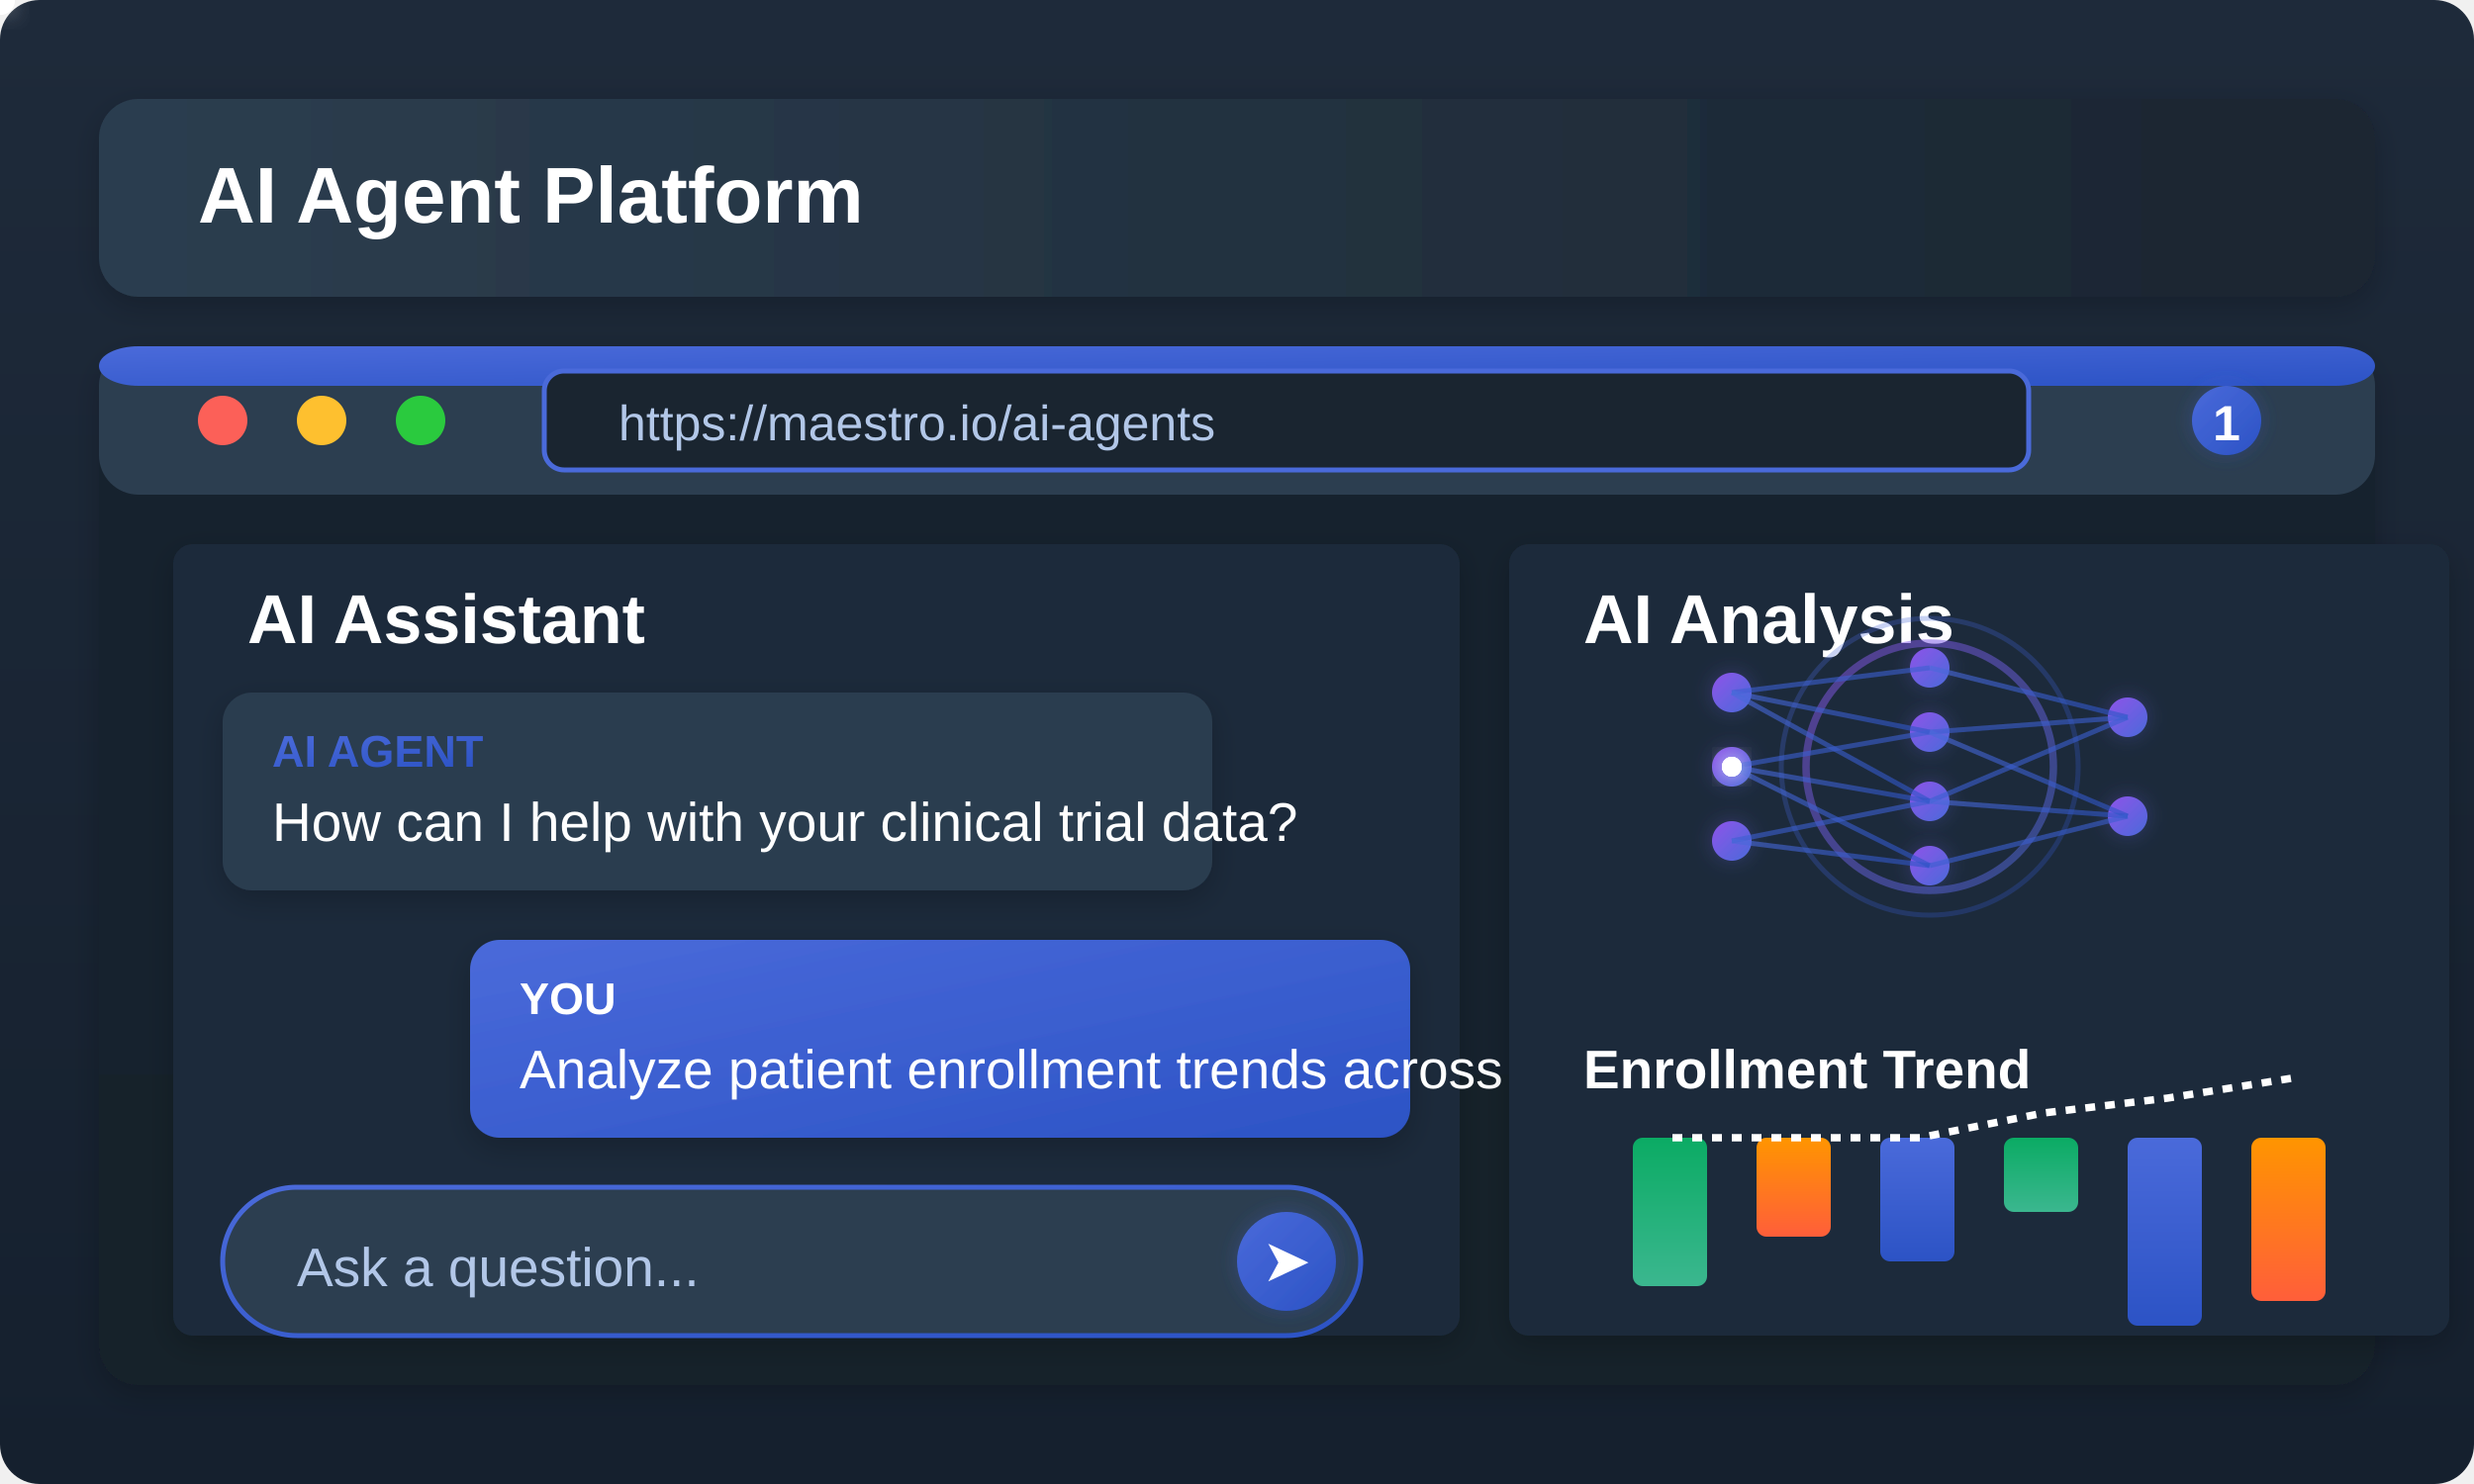
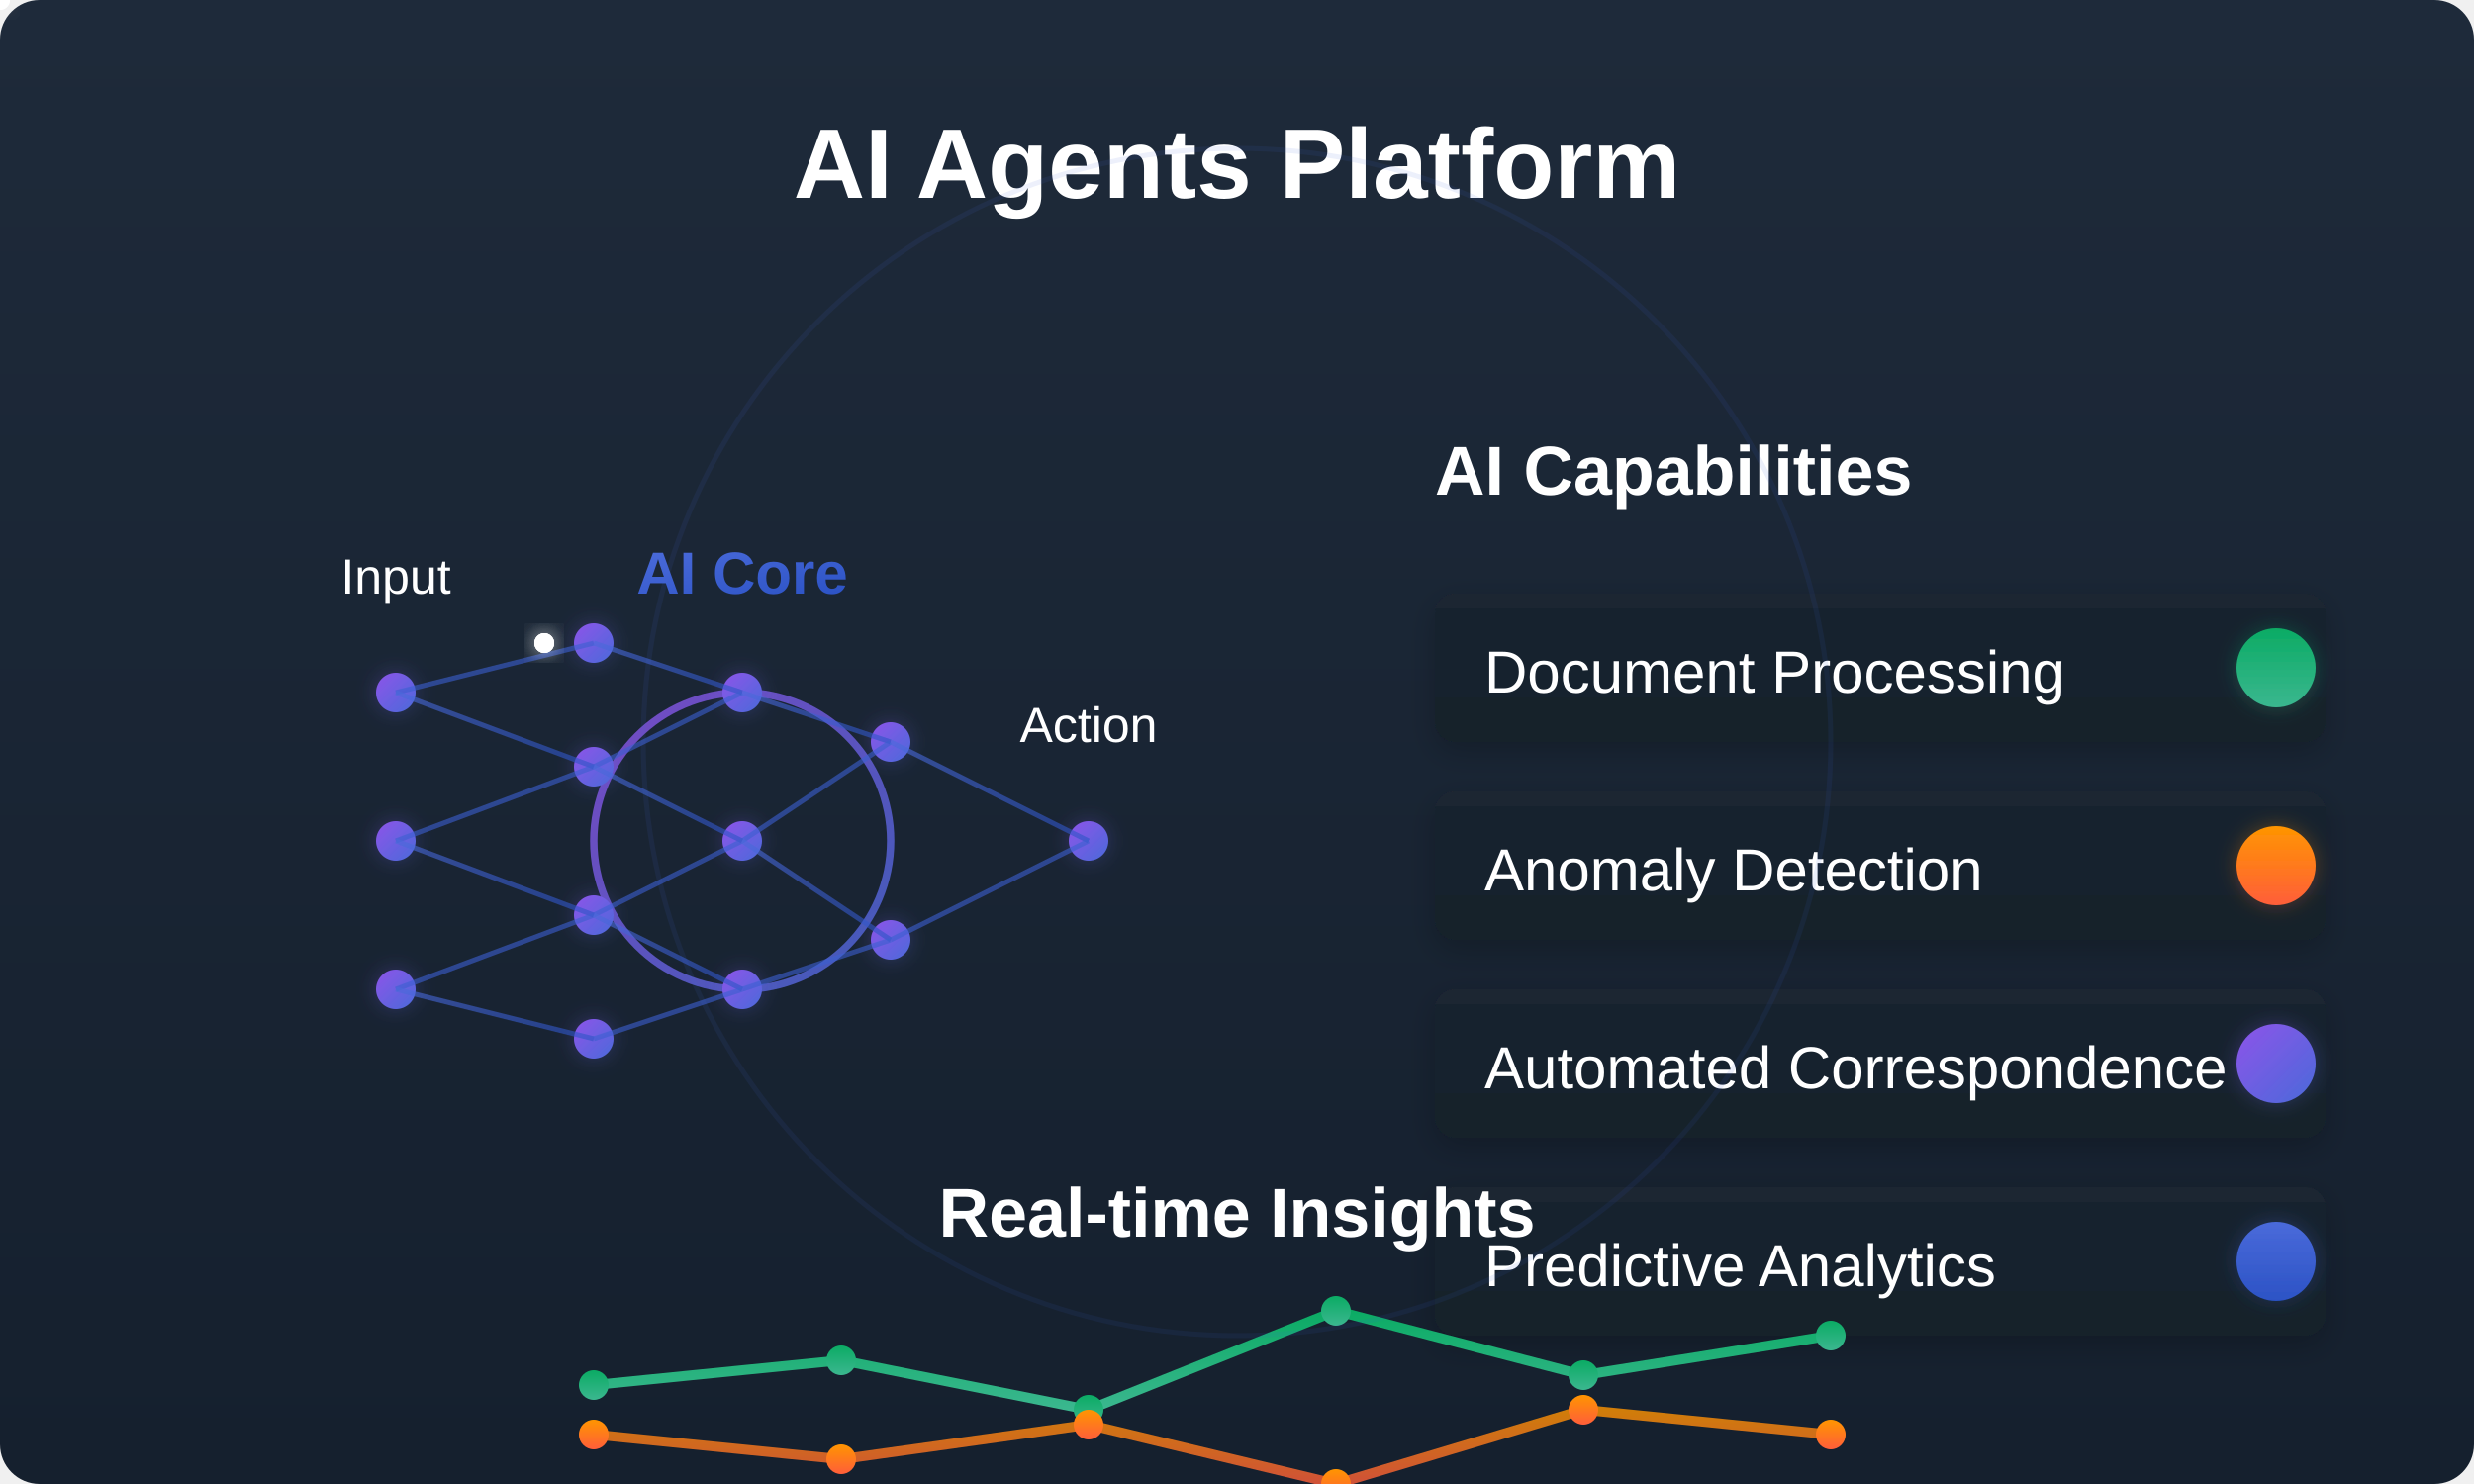
<svg xmlns="http://www.w3.org/2000/svg" width="500" height="300" viewBox="0 0 500 300">
  <defs>
    <linearGradient id="headerGradient" x1="0%" y1="0%" x2="100%" y2="0%">
      <stop offset="0%" stop-color="#2C3E50" />
      <stop offset="100%" stop-color="#1A2530" />
    </linearGradient>
    <linearGradient id="bgGradient" x1="0%" y1="0%" x2="0%" y2="100%">
      <stop offset="0%" stop-color="#1E2A3A" />
      <stop offset="100%" stop-color="#15202E" />
    </linearGradient>
    <linearGradient id="accentGradient" x1="0%" y1="0%" x2="100%" y2="100%">
      <stop offset="0%" stop-color="#4A6ADA" />
      <stop offset="100%" stop-color="#2C53C5" />
    </linearGradient>
    <linearGradient id="cardGradient" x1="0%" y1="0%" x2="0%" y2="100%">
      <stop offset="0%" stop-color="#1A2530" />
      <stop offset="100%" stop-color="#15202B" />
    </linearGradient>
    <linearGradient id="neuronsGradient" x1="0%" y1="0%" x2="100%" y2="100%">
      <stop offset="0%" stop-color="#8E54E9" />
      <stop offset="100%" stop-color="#4A6ADA" />
    </linearGradient>
    <linearGradient id="chartGradient1" x1="0%" y1="0%" x2="0%" y2="100%">
      <stop offset="0%" stop-color="#0BAB64" />
      <stop offset="100%" stop-color="#3BB78F" />
    </linearGradient>
    <linearGradient id="chartGradient2" x1="0%" y1="0%" x2="0%" y2="100%">
      <stop offset="0%" stop-color="#FF9500" />
      <stop offset="100%" stop-color="#FF5E3A" />
    </linearGradient>
    <linearGradient id="chartGradient3" x1="0%" y1="0%" x2="0%" y2="100%">
      <stop offset="0%" stop-color="#4A6ADA" />
      <stop offset="100%" stop-color="#2C53C5" />
    </linearGradient>
    <filter id="softShadow" x="-50%" y="-50%" width="200%" height="200%">
      <feGaussianBlur in="SourceAlpha" stdDeviation="3" />
      <feOffset dx="0" dy="2" result="offsetblur" />
      <feComponentTransfer>
        <feFuncA type="linear" slope="0.2" />
      </feComponentTransfer>
      <feMerge>
        <feMergeNode />
        <feMergeNode in="SourceGraphic" />
      </feMerge>
    </filter>
    <filter id="glow" x="-50%" y="-50%" width="200%" height="200%">
      <feGaussianBlur in="SourceGraphic" stdDeviation="2" />
      <feComponentTransfer>
        <feFuncA type="linear" slope="0.3" />
      </feComponentTransfer>
      <feMerge>
        <feMergeNode />
        <feMergeNode in="SourceGraphic" />
      </feMerge>
    </filter>
    <path id="neuralPath1" d="M375,155 L360,170 L375,185" />
    <path id="neuralPath2" d="M375,155 L390,170 L375,185" />
    <path id="neuralPath3" d="M405,155 L390,170 L405,185" />
    <path id="neuralPath4" d="M405,155 L420,170 L405,185" />
-     <path id="messageFlow" d="M120,240 L120,265 L290,265 L290,235 L260,235" />
+     <path id="dataFlow1" d="M120,150 C160,120 200,180 240,150" />
+     <path id="dataFlow2" d="M260,150 C300,120 340,180 380,150" />
+     <path id="dataFlow3" d="M120,220 C180,250 220,190 280,220" />
  </defs>
  <rect x="0" y="0" width="500" height="300" rx="8" fill="url(#bgGradient)" />
-   <rect x="20" y="20" width="460" height="40" rx="8" fill="url(#headerGradient)" filter="url(#softShadow)" />
-   <text x="40" y="45" font-family="Segoe UI, Arial, sans-serif" font-size="16" font-weight="bold" fill="white">AI Agent Platform</text>
-   <rect x="20" y="70" width="460" height="210" rx="8" fill="url(#cardGradient)" filter="url(#softShadow)" />
-   <rect x="20" y="70" width="460" height="30" rx="8" fill="#2C3E50" stroke="none" />
-   <rect x="20" y="70" width="460" height="8" rx="8" fill="url(#accentGradient)" stroke="none" />
-   <circle cx="45" cy="85" r="5" fill="#FC6058" />
-   <circle cx="65" cy="85" r="5" fill="#FEC02F" />
-   <circle cx="85" cy="85" r="5" fill="#2ACA3E" />
-   <rect x="110" y="75" width="300" height="20" rx="4" fill="#1A2530" stroke="#4A6ADA" stroke-width="1" />
-   <text x="125" y="89" font-family="Segoe UI, Arial, sans-serif" font-size="10" fill="#B2C7E8">https://maestro.io/ai-agents</text>
-   <rect x="35" y="110" width="260" height="160" rx="4" fill="#1E2A3A" filter="url(#softShadow)" />
-   <text x="50" y="130" font-family="Segoe UI, Arial, sans-serif" font-size="14" font-weight="bold" fill="white">AI Assistant</text>
-   <rect x="45" y="140" width="200" height="40" rx="6" fill="#2C3E50" filter="url(#softShadow)" />
-   <text x="55" y="155" font-family="Segoe UI, Arial, sans-serif" font-size="9" fill="url(#accentGradient)" font-weight="bold">AI AGENT</text>
-   <text x="55" y="170" font-family="Segoe UI, Arial, sans-serif" font-size="11" fill="white">How can I help with your clinical trial data?</text>
-   <rect x="95" y="190" width="190" height="40" rx="6" fill="url(#accentGradient)" filter="url(#softShadow)">
-     <animate attributeName="opacity" values="0.9;1;0.9" dur="4s" repeatCount="indefinite" />
-   </rect>
-   <text x="105" y="205" font-family="Segoe UI, Arial, sans-serif" font-size="9" fill="white" font-weight="bold">YOU</text>
-   <text x="105" y="220" font-family="Segoe UI, Arial, sans-serif" font-size="11" fill="white">Analyze patient enrollment trends across sites</text>
-   <rect x="45" y="240" width="230" height="30" rx="15" fill="#2C3E50" stroke="url(#accentGradient)" stroke-width="1" />
-   <text x="60" y="260" font-family="Segoe UI, Arial, sans-serif" font-size="11" fill="#B2C7E8">Ask a question...</text>
-   <circle cx="260" cy="255" r="10" fill="url(#accentGradient)" filter="url(#glow)" />
-   <text x="260" y="259" font-family="Segoe UI, Arial, sans-serif" font-size="12" fill="white" font-weight="bold" text-anchor="middle">➤</text>
-   <rect x="305" y="110" width="190" height="160" rx="4" fill="#1E2A3A" filter="url(#softShadow)" />
-   <text x="320" y="130" font-family="Segoe UI, Arial, sans-serif" font-size="14" font-weight="bold" fill="white">AI Analysis</text>
-   <g transform="translate(350, 155)">
-     <circle cx="40" cy="0" r="25" fill="none" stroke="url(#neuronsGradient)" stroke-width="1.5" opacity="0.5" />
-     <circle cx="0" cy="-15" r="4" fill="url(#neuronsGradient)" filter="url(#glow)" />
-     <circle cx="0" cy="0" r="4" fill="url(#neuronsGradient)" filter="url(#glow)" />
-     <circle cx="0" cy="15" r="4" fill="url(#neuronsGradient)" filter="url(#glow)" />
-     <circle cx="40" cy="-20" r="4" fill="url(#neuronsGradient)" filter="url(#glow)" />
-     <circle cx="40" cy="-7" r="4" fill="url(#neuronsGradient)" filter="url(#glow)" />
-     <circle cx="40" cy="7" r="4" fill="url(#neuronsGradient)" filter="url(#glow)" />
-     <circle cx="40" cy="20" r="4" fill="url(#neuronsGradient)" filter="url(#glow)" />
-     <circle cx="80" cy="-10" r="4" fill="url(#neuronsGradient)" filter="url(#glow)" />
-     <circle cx="80" cy="10" r="4" fill="url(#neuronsGradient)" filter="url(#glow)" />
-     <line x1="0" y1="-15" x2="40" y2="-20" stroke="url(#accentGradient)" stroke-width="1" opacity="0.6" />
-     <line x1="0" y1="-15" x2="40" y2="-7" stroke="url(#accentGradient)" stroke-width="1" opacity="0.6" />
-     <line x1="0" y1="-15" x2="40" y2="7" stroke="url(#accentGradient)" stroke-width="1" opacity="0.6" />
-     <line x1="0" y1="0" x2="40" y2="-7" stroke="url(#accentGradient)" stroke-width="1" opacity="0.6" />
-     <line x1="0" y1="0" x2="40" y2="7" stroke="url(#accentGradient)" stroke-width="1" opacity="0.6" />
-     <line x1="0" y1="0" x2="40" y2="20" stroke="url(#accentGradient)" stroke-width="1" opacity="0.6" />
-     <line x1="0" y1="15" x2="40" y2="7" stroke="url(#accentGradient)" stroke-width="1" opacity="0.6" />
-     <line x1="0" y1="15" x2="40" y2="20" stroke="url(#accentGradient)" stroke-width="1" opacity="0.6" />
-     <line x1="40" y1="-20" x2="80" y2="-10" stroke="url(#accentGradient)" stroke-width="1" opacity="0.6" />
-     <line x1="40" y1="-7" x2="80" y2="-10" stroke="url(#accentGradient)" stroke-width="1" opacity="0.6" />
-     <line x1="40" y1="-7" x2="80" y2="10" stroke="url(#accentGradient)" stroke-width="1" opacity="0.6" />
-     <line x1="40" y1="7" x2="80" y2="-10" stroke="url(#accentGradient)" stroke-width="1" opacity="0.6" />
-     <line x1="40" y1="7" x2="80" y2="10" stroke="url(#accentGradient)" stroke-width="1" opacity="0.6" />
-     <line x1="40" y1="20" x2="80" y2="10" stroke="url(#accentGradient)" stroke-width="1" opacity="0.6" />
+   <text x="250" y="40" font-family="Segoe UI, Arial, sans-serif" font-size="20" font-weight="bold" fill="white" text-anchor="middle">AI Agents Platform</text>
+   <g transform="translate(110, 130)">
+     <circle cx="40" cy="40" r="30" fill="none" stroke="url(#neuronsGradient)" stroke-width="1.5" opacity="0.8">
+       <animate attributeName="r" values="30;32;30" dur="4s" repeatCount="indefinite" />
+       <animate attributeName="opacity" values="0.8;1;0.8" dur="4s" repeatCount="indefinite" />
+     </circle>
+     <circle cx="-30" cy="10" r="4" fill="url(#neuronsGradient)" filter="url(#glow)" />
+     <circle cx="-30" cy="40" r="4" fill="url(#neuronsGradient)" filter="url(#glow)" />
+     <circle cx="-30" cy="70" r="4" fill="url(#neuronsGradient)" filter="url(#glow)" />
+     <circle cx="10" cy="0" r="4" fill="url(#neuronsGradient)" filter="url(#glow)" />
+     <circle cx="10" cy="25" r="4" fill="url(#neuronsGradient)" filter="url(#glow)" />
+     <circle cx="10" cy="55" r="4" fill="url(#neuronsGradient)" filter="url(#glow)" />
+     <circle cx="10" cy="80" r="4" fill="url(#neuronsGradient)" filter="url(#glow)" />
+     <circle cx="40" cy="10" r="4" fill="url(#neuronsGradient)" filter="url(#glow)" />
+     <circle cx="40" cy="40" r="4" fill="url(#neuronsGradient)" filter="url(#glow)" />
+     <circle cx="40" cy="70" r="4" fill="url(#neuronsGradient)" filter="url(#glow)" />
+     <circle cx="70" cy="20" r="4" fill="url(#neuronsGradient)" filter="url(#glow)" />
+     <circle cx="70" cy="60" r="4" fill="url(#neuronsGradient)" filter="url(#glow)" />
+     <circle cx="110" cy="40" r="4" fill="url(#neuronsGradient)" filter="url(#glow)" />
+     <line x1="-30" y1="10" x2="10" y2="0" stroke="url(#accentGradient)" stroke-width="1" opacity="0.6" />
+     <line x1="-30" y1="10" x2="10" y2="25" stroke="url(#accentGradient)" stroke-width="1" opacity="0.6" />
+     <line x1="-30" y1="40" x2="10" y2="25" stroke="url(#accentGradient)" stroke-width="1" opacity="0.6" />
+     <line x1="-30" y1="40" x2="10" y2="55" stroke="url(#accentGradient)" stroke-width="1" opacity="0.6" />
+     <line x1="-30" y1="70" x2="10" y2="55" stroke="url(#accentGradient)" stroke-width="1" opacity="0.6" />
+     <line x1="-30" y1="70" x2="10" y2="80" stroke="url(#accentGradient)" stroke-width="1" opacity="0.6" />
+     <line x1="10" y1="0" x2="40" y2="10" stroke="url(#accentGradient)" stroke-width="1" opacity="0.6" />
+     <line x1="10" y1="25" x2="40" y2="10" stroke="url(#accentGradient)" stroke-width="1" opacity="0.6" />
+     <line x1="10" y1="25" x2="40" y2="40" stroke="url(#accentGradient)" stroke-width="1" opacity="0.6" />
+     <line x1="10" y1="55" x2="40" y2="40" stroke="url(#accentGradient)" stroke-width="1" opacity="0.6" />
+     <line x1="10" y1="55" x2="40" y2="70" stroke="url(#accentGradient)" stroke-width="1" opacity="0.6" />
+     <line x1="10" y1="80" x2="40" y2="70" stroke="url(#accentGradient)" stroke-width="1" opacity="0.6" />
+     <line x1="40" y1="10" x2="70" y2="20" stroke="url(#accentGradient)" stroke-width="1" opacity="0.6" />
+     <line x1="40" y1="40" x2="70" y2="20" stroke="url(#accentGradient)" stroke-width="1" opacity="0.6" />
+     <line x1="40" y1="40" x2="70" y2="60" stroke="url(#accentGradient)" stroke-width="1" opacity="0.6" />
+     <line x1="40" y1="70" x2="70" y2="60" stroke="url(#accentGradient)" stroke-width="1" opacity="0.6" />
+     <line x1="70" y1="20" x2="110" y2="40" stroke="url(#accentGradient)" stroke-width="1" opacity="0.6" />
+     <line x1="70" y1="60" x2="110" y2="40" stroke="url(#accentGradient)" stroke-width="1" opacity="0.6" />
    <circle cx="0" cy="0" r="2" fill="white" filter="url(#glow)">
-       <animateMotion path="M0,-15 L40,-20 L80,-10" dur="2s" repeatCount="indefinite" rotate="auto" />
+       <animateMotion path="M-30,10 L10,0 L40,10 L70,20 L110,40" dur="4s" repeatCount="indefinite" rotate="auto" />
    </circle>
    <circle cx="0" cy="0" r="2" fill="white" filter="url(#glow)">
-       <animateMotion path="M0,0 L40,7 L80,10" dur="2.5s" begin="0.5s" repeatCount="indefinite" rotate="auto" />
+       <animateMotion path="M-30,40 L10,25 L40,40 L70,60 L110,40" dur="4.5s" begin="0.5s" repeatCount="indefinite" rotate="auto" />
    </circle>
    <circle cx="0" cy="0" r="2" fill="white" filter="url(#glow)">
-       <animateMotion path="M0,15 L40,20 L80,10" dur="2.2s" begin="0.8s" repeatCount="indefinite" rotate="auto" />
+       <animateMotion path="M-30,70 L10,80 L40,70 L70,60 L110,40" dur="4.2s" begin="1s" repeatCount="indefinite" rotate="auto" />
    </circle>
-     <circle cx="40" cy="0" r="30" fill="none" stroke="url(#accentGradient)" stroke-width="1" opacity="0.3">
-       <animate attributeName="r" values="30;40;30" dur="5s" repeatCount="indefinite" />
-       <animate attributeName="opacity" values="0.3;0.1;0.3" dur="5s" repeatCount="indefinite" />
-     </circle>
+     <text x="40" y="-10" font-family="Segoe UI, Arial, sans-serif" font-size="12" font-weight="bold" fill="url(#accentGradient)" text-anchor="middle">AI Core</text>
+     <text x="-30" y="-10" font-family="Segoe UI, Arial, sans-serif" font-size="10" fill="white" text-anchor="middle">Input</text>
+     <text x="110" y="20" font-family="Segoe UI, Arial, sans-serif" font-size="10" fill="white" text-anchor="middle">Action</text>
  </g>
-   <g transform="translate(320, 210)">
-     <text x="0" y="10" font-family="Segoe UI, Arial, sans-serif" font-size="11" font-weight="bold" fill="white">Enrollment Trend</text>
-     <rect x="10" y="20" width="15" height="30" rx="2" fill="url(#chartGradient1)">
-       <animate attributeName="height" values="30;35;30" dur="3s" repeatCount="indefinite" />
-     </rect>
-     <rect x="35" y="20" width="15" height="20" rx="2" fill="url(#chartGradient2)">
-       <animate attributeName="height" values="20;28;20" dur="3s" begin="0.5s" repeatCount="indefinite" />
-     </rect>
-     <rect x="60" y="20" width="15" height="25" rx="2" fill="url(#chartGradient3)">
-       <animate attributeName="height" values="25;32;25" dur="3s" begin="1s" repeatCount="indefinite" />
-     </rect>
-     <rect x="85" y="20" width="15" height="15" rx="2" fill="url(#chartGradient1)">
-       <animate attributeName="height" values="15;22;15" dur="3s" begin="1.5s" repeatCount="indefinite" />
-     </rect>
-     <rect x="110" y="20" width="15" height="38" rx="2" fill="url(#chartGradient3)">
-       <animate attributeName="height" values="38;42;38" dur="3s" begin="2s" repeatCount="indefinite" />
-     </rect>
-     <rect x="135" y="20" width="15" height="33" rx="2" fill="url(#chartGradient2)">
-       <animate attributeName="height" values="33;37;33" dur="3s" begin="2.5s" repeatCount="indefinite" />
-     </rect>
-     <path d="M18,20 L43,20 L68,20 L93,15 L118,12 L143,8" fill="none" stroke="#FFFFFF" stroke-width="1.5" stroke-dasharray="2,2">
-       <animate attributeName="opacity" values="0;0.8;0" dur="4s" repeatCount="indefinite" />
-     </path>
+   <g transform="translate(290, 100)">
+     <text x="0" y="0" font-family="Segoe UI, Arial, sans-serif" font-size="14" font-weight="bold" fill="white">AI Capabilities</text>
+     <g transform="translate(0, 20)">
+       <rect x="0" y="0" width="180" height="30" rx="4" fill="url(#cardGradient)" filter="url(#softShadow)">
+         <animate attributeName="opacity" values="0.8;1;0.8" dur="4s" begin="0.2s" repeatCount="indefinite" />
+       </rect>
+       <text x="10" y="20" font-family="Segoe UI, Arial, sans-serif" font-size="12" fill="white">Document Processing</text>
+       <circle cx="170" cy="15" r="8" fill="url(#chartGradient1)" filter="url(#glow)" />
+       <rect x="0" y="40" width="180" height="30" rx="4" fill="url(#cardGradient)" filter="url(#softShadow)">
+         <animate attributeName="opacity" values="0.8;1;0.8" dur="4s" begin="0.5s" repeatCount="indefinite" />
+       </rect>
+       <text x="10" y="60" font-family="Segoe UI, Arial, sans-serif" font-size="12" fill="white">Anomaly Detection</text>
+       <circle cx="170" cy="55" r="8" fill="url(#chartGradient2)" filter="url(#glow)" />
+       <rect x="0" y="80" width="180" height="30" rx="4" fill="url(#cardGradient)" filter="url(#softShadow)">
+         <animate attributeName="opacity" values="0.8;1;0.8" dur="4s" begin="0.8s" repeatCount="indefinite" />
+       </rect>
+       <text x="10" y="100" font-family="Segoe UI, Arial, sans-serif" font-size="12" fill="white">Automated Correspondence</text>
+       <circle cx="170" cy="95" r="8" fill="url(#neuronsGradient)" filter="url(#glow)" />
+       <rect x="0" y="120" width="180" height="30" rx="4" fill="url(#cardGradient)" filter="url(#softShadow)">
+         <animate attributeName="opacity" values="0.8;1;0.8" dur="4s" begin="1.1s" repeatCount="indefinite" />
+       </rect>
+       <text x="10" y="140" font-family="Segoe UI, Arial, sans-serif" font-size="12" fill="white">Predictive Analytics</text>
+       <circle cx="170" cy="135" r="8" fill="url(#chartGradient3)" filter="url(#glow)" />
+     </g>
  </g>
-   <circle cx="450" cy="85" r="7" fill="url(#accentGradient)" filter="url(#glow)">
-     <animate attributeName="r" values="7;8;7" dur="2s" repeatCount="indefinite" />
+   <g transform="translate(100, 250)">
+     <text x="150" y="0" font-family="Segoe UI, Arial, sans-serif" font-size="14" font-weight="bold" fill="white" text-anchor="middle">Real-time Insights</text>
+     <g transform="translate(20, 10)">
+       <path d="M0,20 L50,15 L100,25 L150,5 L200,18 L250,10" stroke="url(#chartGradient1)" stroke-width="2" fill="none" />
+       <path d="M0,30 L50,35 L100,28 L150,40 L200,25 L250,30" stroke="url(#chartGradient2)" stroke-width="2" fill="none" opacity="0.8" />
+       <circle cx="0" cy="20" r="3" fill="url(#chartGradient1)" />
+       <circle cx="50" cy="15" r="3" fill="url(#chartGradient1)" />
+       <circle cx="100" cy="25" r="3" fill="url(#chartGradient1)" />
+       <circle cx="150" cy="5" r="3" fill="url(#chartGradient1)" />
+       <circle cx="200" cy="18" r="3" fill="url(#chartGradient1)" />
+       <circle cx="250" cy="10" r="3" fill="url(#chartGradient1)" />
+       <circle cx="0" cy="30" r="3" fill="url(#chartGradient2)" />
+       <circle cx="50" cy="35" r="3" fill="url(#chartGradient2)" />
+       <circle cx="100" cy="28" r="3" fill="url(#chartGradient2)" />
+       <circle cx="150" cy="40" r="3" fill="url(#chartGradient2)" />
+       <circle cx="200" cy="25" r="3" fill="url(#chartGradient2)" />
+       <circle cx="250" cy="30" r="3" fill="url(#chartGradient2)" />
+       <path d="M200,18 C210,17 220,14 250,5" stroke="white" stroke-width="1.5" stroke-dasharray="4,2" opacity="0">
+         <animate attributeName="opacity" values="0;0.7;0" dur="3s" repeatCount="indefinite" />
+       </path>
+       <path d="M200,25 C210,27 220,32 250,35" stroke="white" stroke-width="1.5" stroke-dasharray="4,2" opacity="0">
+         <animate attributeName="opacity" values="0;0.7;0" dur="3s" begin="1.5s" repeatCount="indefinite" />
+       </path>
+     </g>
+   </g>
+   <circle cx="0" cy="0" r="2" fill="white" filter="url(#glow)">
+     <animateMotion path="M150,150 L250,120 L350,150" dur="3s" repeatCount="indefinite" rotate="auto" />
  </circle>
-   <text x="450" y="89" font-family="Segoe UI, Arial, sans-serif" font-size="10" fill="white" text-anchor="middle" font-weight="bold">1</text>
-   <circle cx="0" cy="0" r="3" fill="white" filter="url(#glow)">
-     <animateMotion path="M120,220 L120,255 L260,255" dur="3s" repeatCount="indefinite" rotate="auto" />
+   <circle cx="0" cy="0" r="2" fill="white" filter="url(#glow)">
+     <animateMotion path="M150,170 L270,230 L350,170" dur="4s" begin="1s" repeatCount="indefinite" rotate="auto" />
  </circle>
-   <circle cx="0" cy="0" r="3" fill="white" filter="url(#glow)">
-     <animateMotion path="M210,170 L300,170 L375,155" dur="3s" begin="0.5s" repeatCount="indefinite" rotate="auto" />
+   <circle cx="250" cy="150" r="120" fill="none" stroke="url(#accentGradient)" stroke-width="1" opacity="0.1">
+     <animate attributeName="r" values="120;140;120" dur="10s" repeatCount="indefinite" />
+     <animate attributeName="opacity" values="0.1;0.2;0.1" dur="10s" repeatCount="indefinite" />
  </circle>
</svg>
